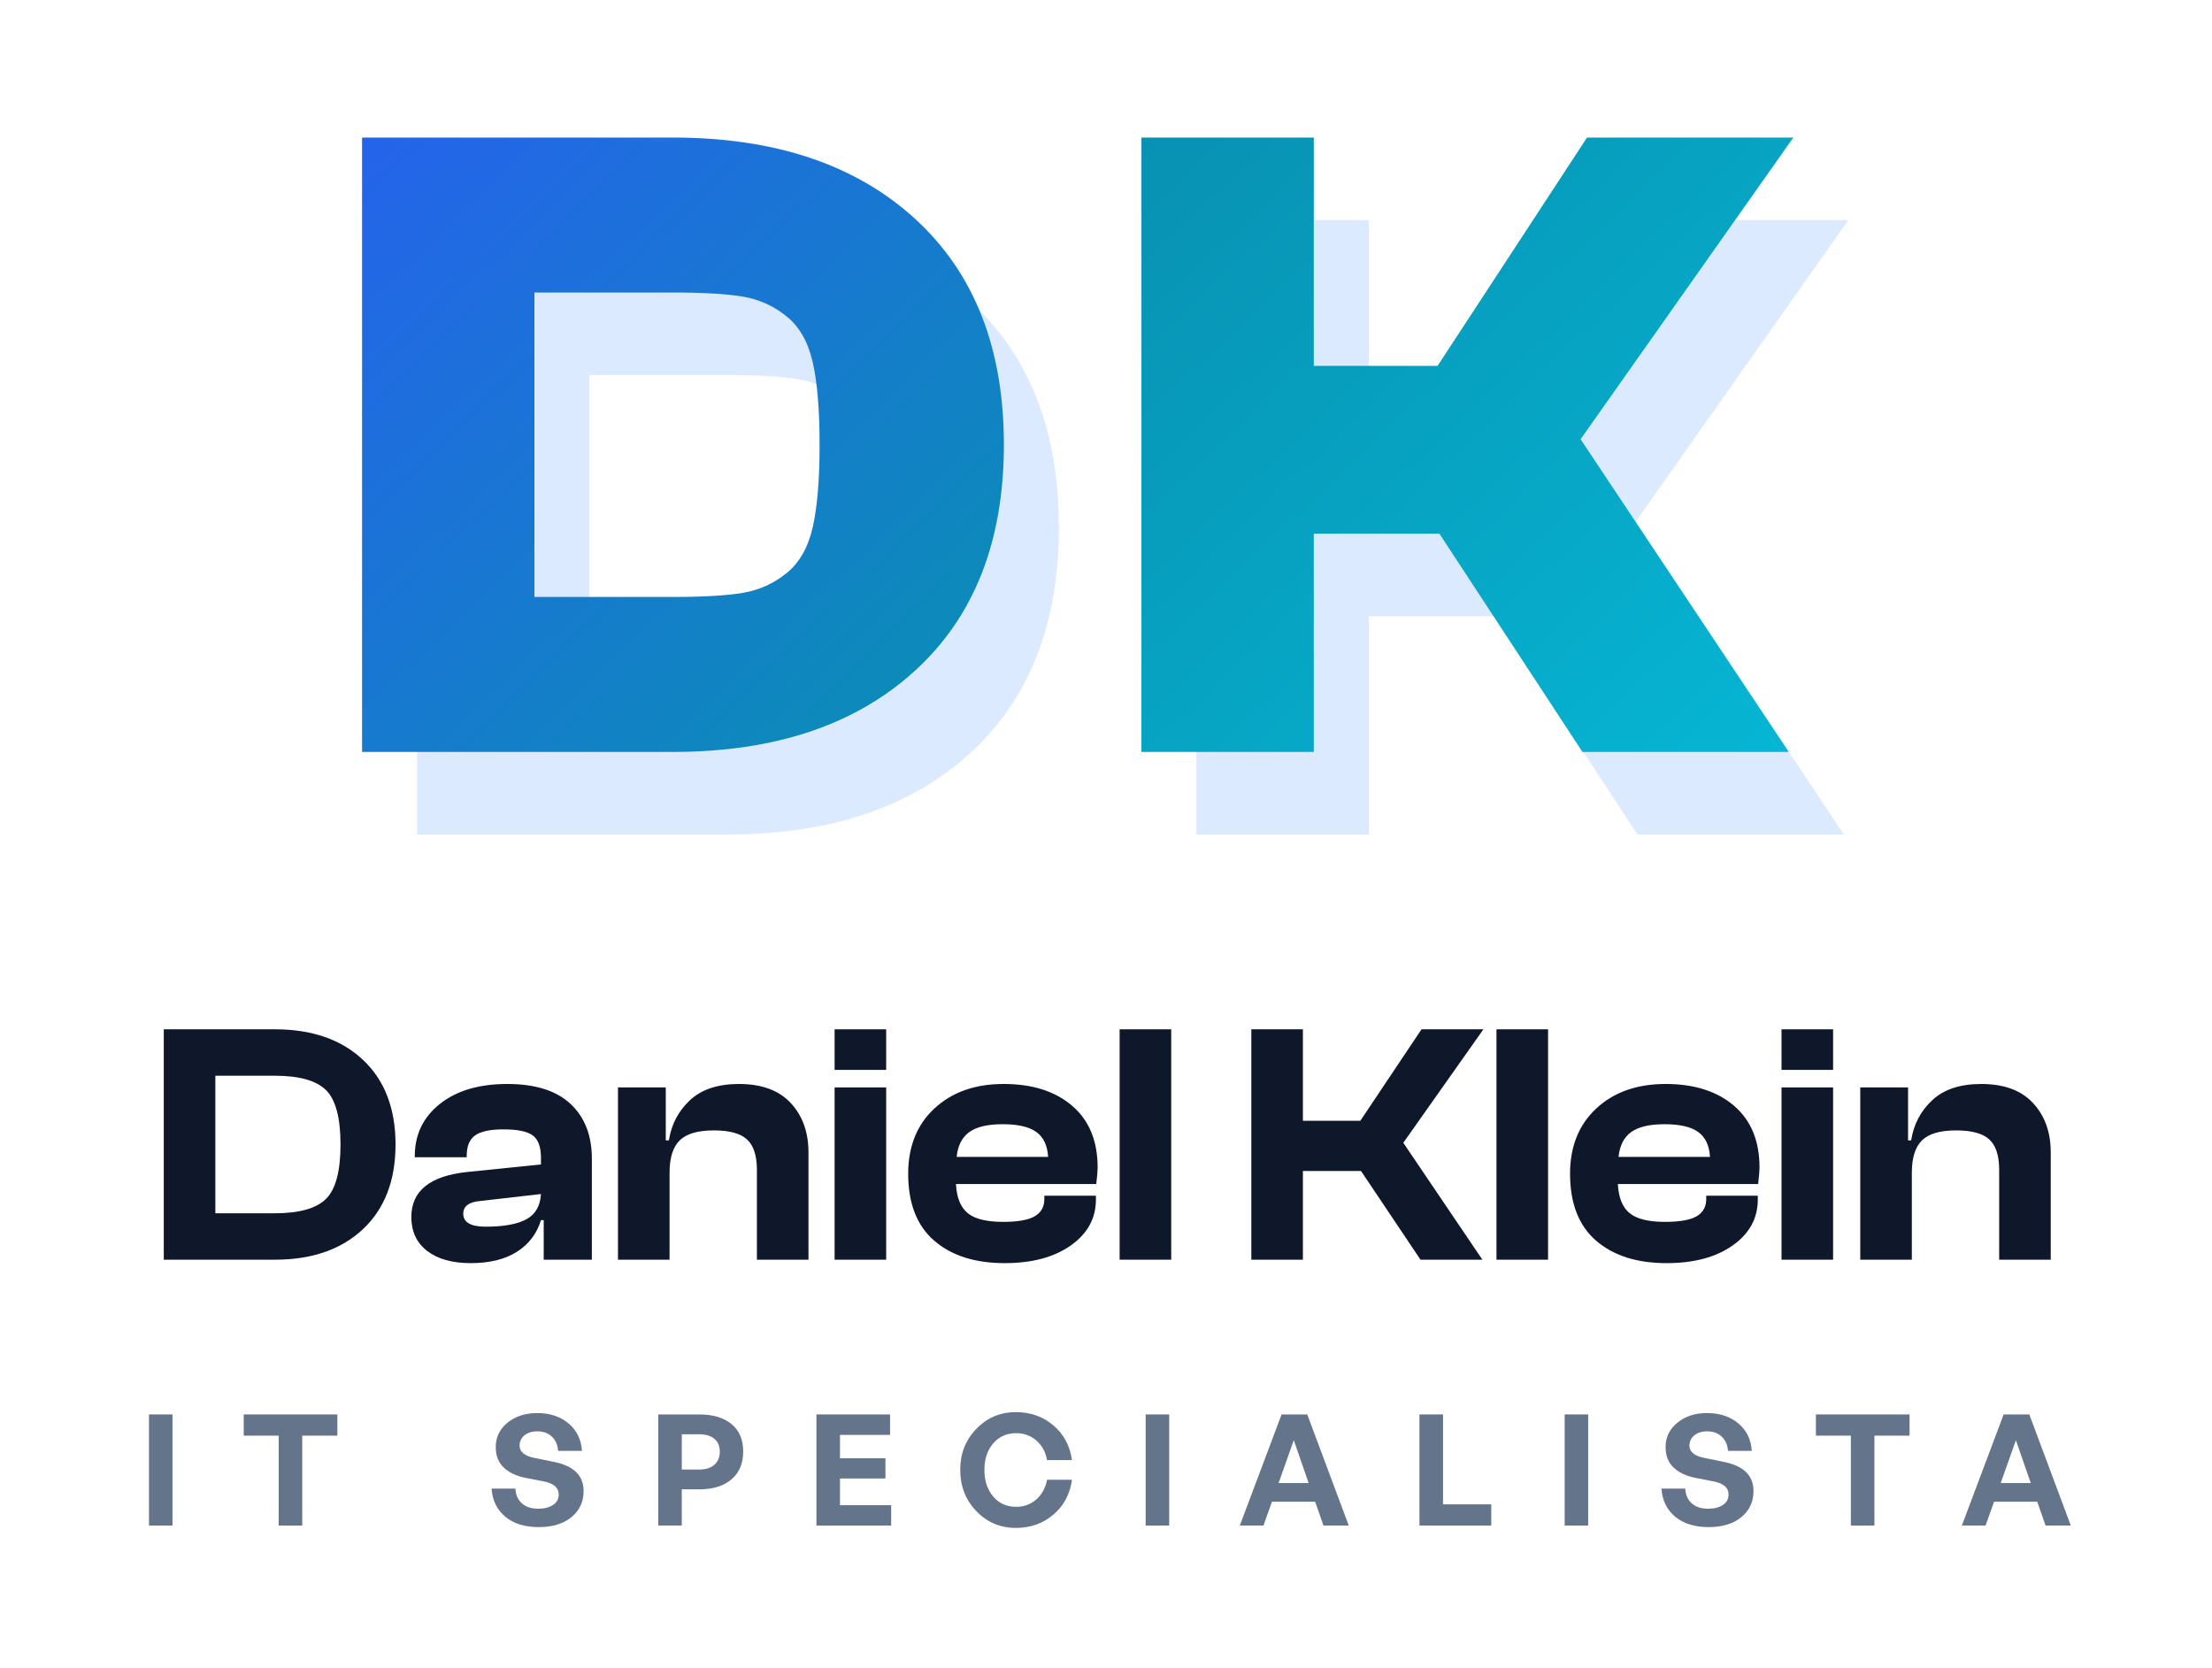
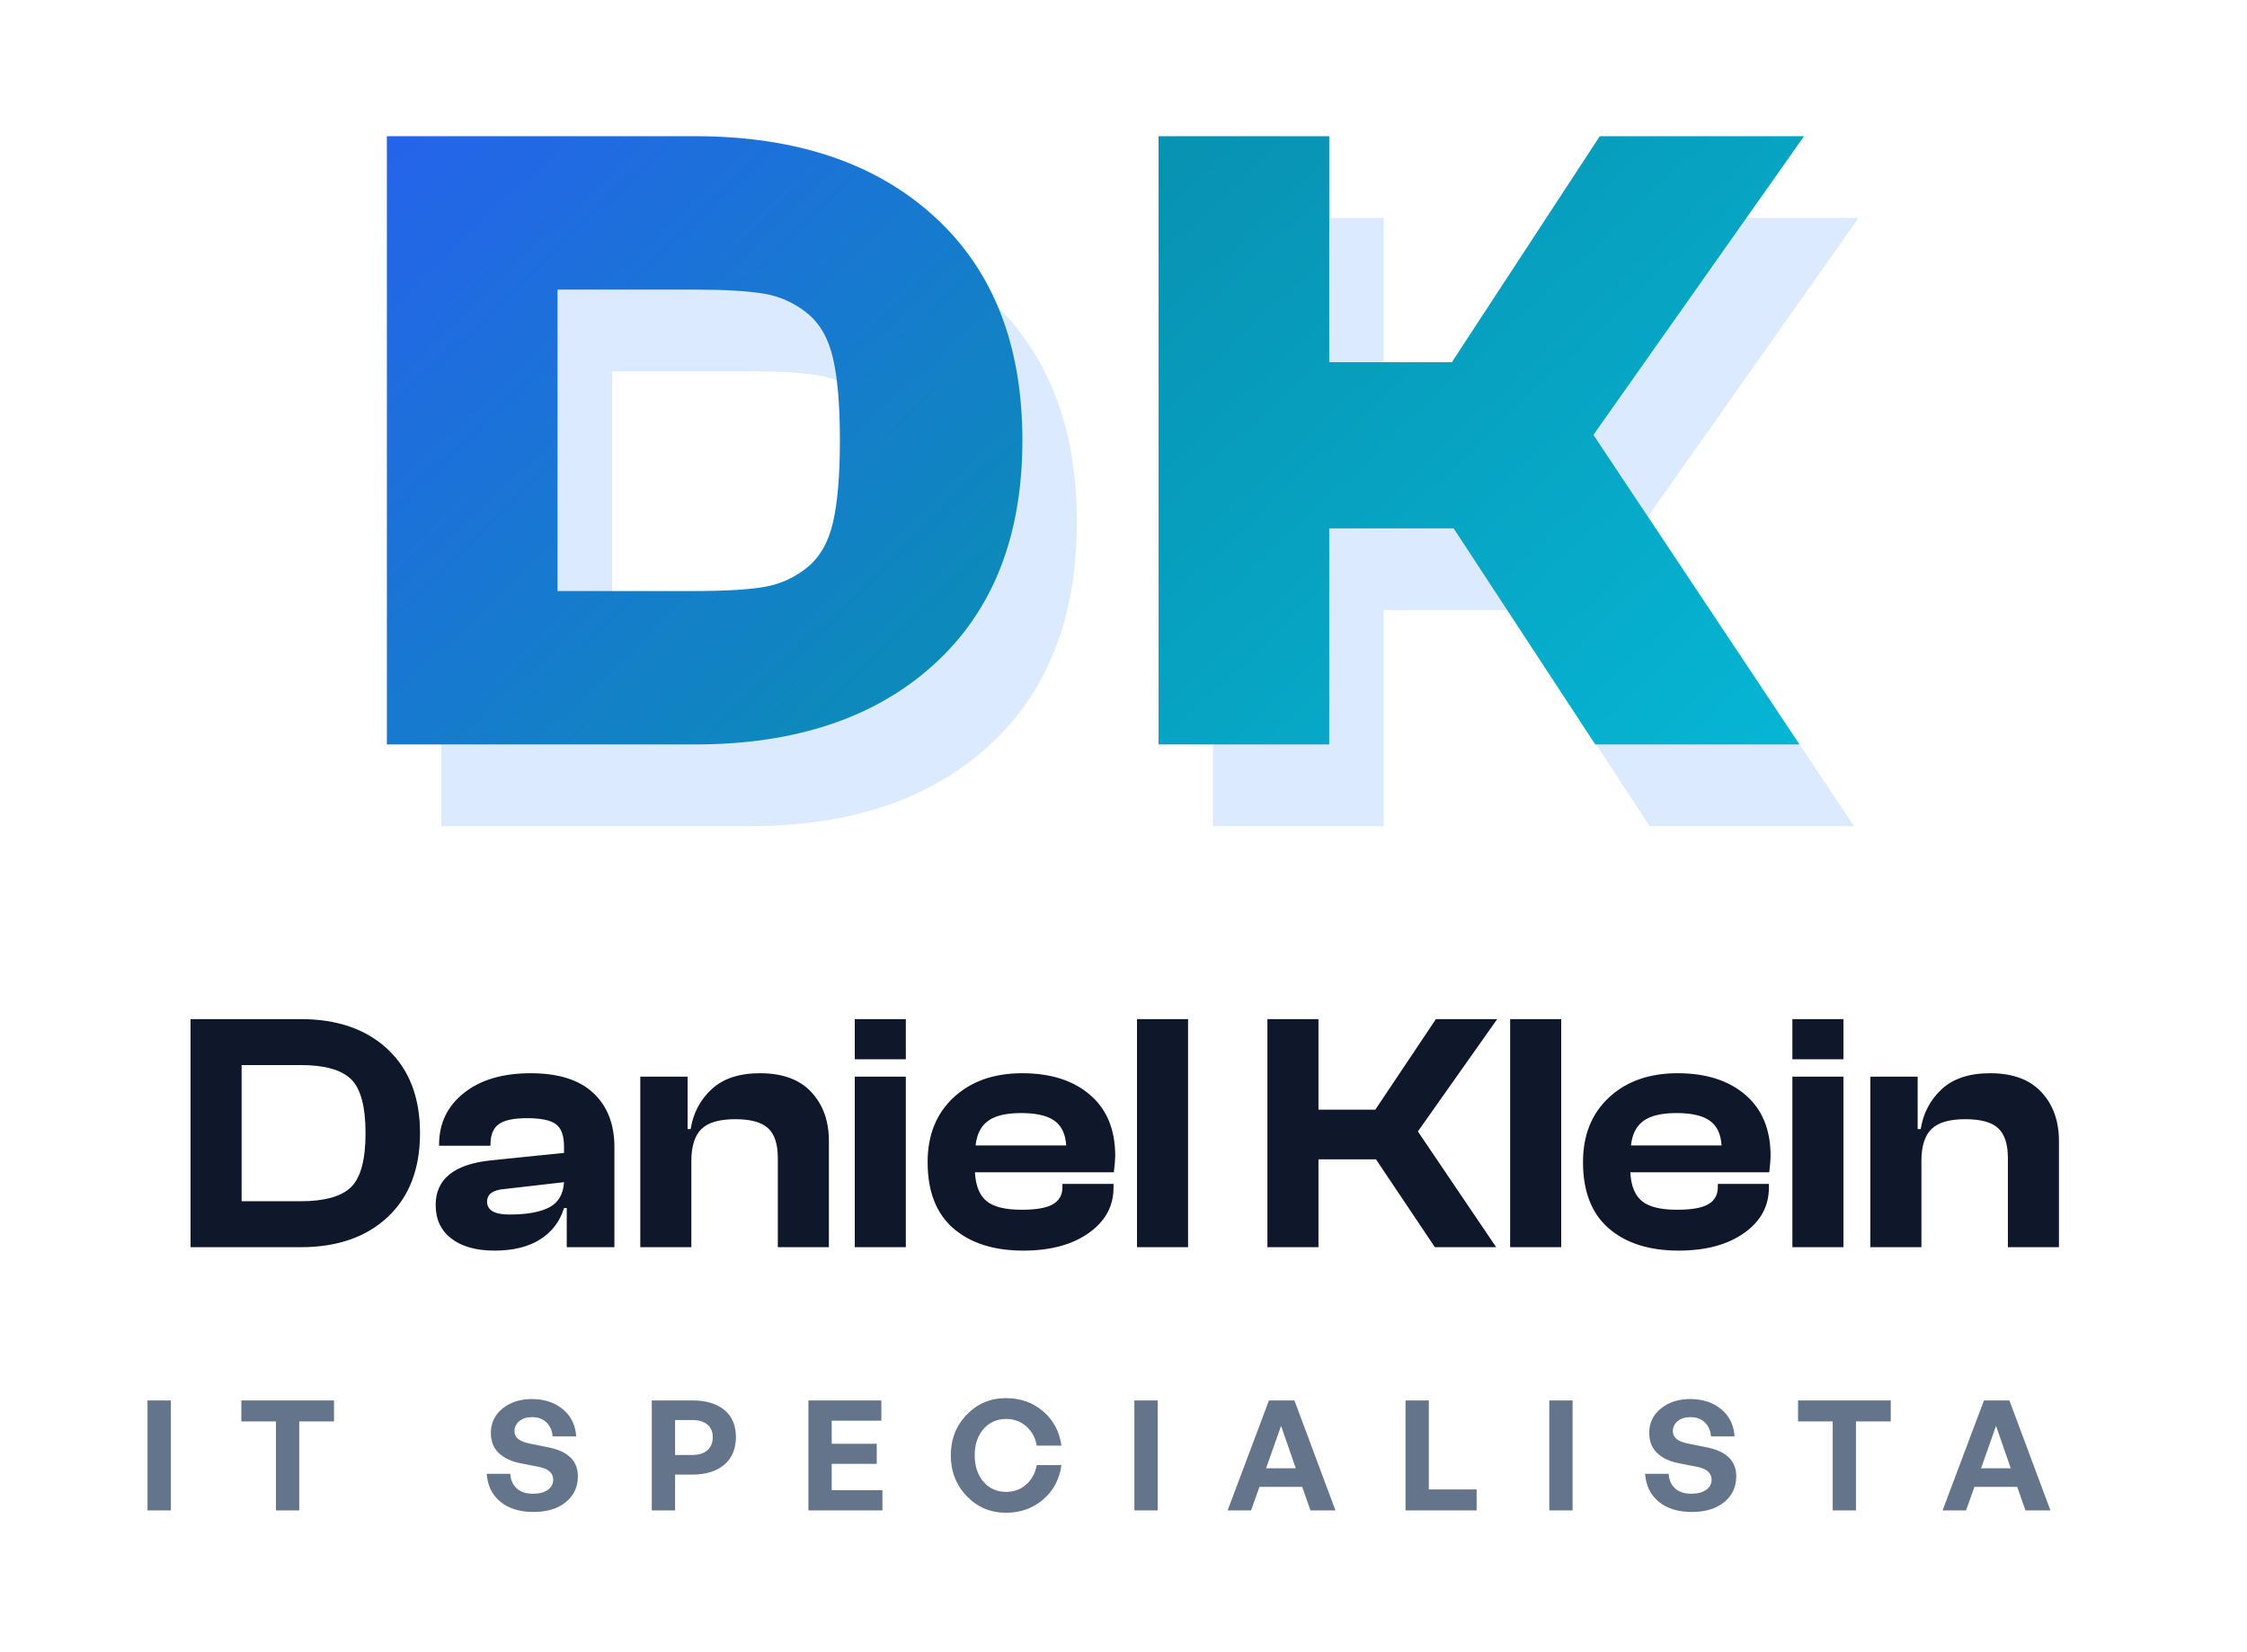
- <svg xmlns="http://www.w3.org/2000/svg" viewBox="0 0 386 291" width="386" height="291">
+ <svg xmlns="http://www.w3.org/2000/svg" viewBox="0 0 396 291" width="396" height="291">
  <defs>
    <linearGradient id="f-d" x1="0" y1="0" x2="1" y2="1">
      <stop offset="0" stop-color="#2563eb" />
      <stop offset="1" stop-color="#0891b2" />
    </linearGradient>
    <linearGradient id="f-k" x1="0" y1="0" x2="1" y2="1">
      <stop offset="0" stop-color="#0891b2" />
      <stop offset="1" stop-color="#06b6d4" />
    </linearGradient>
  </defs>
-   <g transform="translate(63.18,24)">
+   <g transform="translate(68.18,24)">
    <g transform="translate(-6.56,107.20)">
      <g fill="#dbeafe" transform="translate(9.60,14.40)">
-         <path d="M60.80 0L6.56 0L6.56-107.20L60.80-107.20Q87.52-107.20 103.04-93.04Q118.56-78.88 118.56-53.60Q118.56-28.32 103.04-14.16Q87.52 0 60.80 0M60.80-80.16L36.64-80.16L36.64-27.04L60.80-27.04Q68.80-27.04 73.04-27.76Q77.28-28.48 80.64-31.20Q84-33.92 85.20-39.20Q86.40-44.48 86.40-53.60Q86.40-62.72 85.20-68Q84-73.28 80.64-76Q77.28-78.72 73.04-79.44Q68.80-80.16 60.80-80.16" />
-         <path d="M172.64-38.08L172.64 0L142.56 0L142.56-107.20L172.64-107.20L172.64-67.36L194.24-67.36L220.32-107.20L256.32-107.20L219.20-54.56L255.52 0L219.52 0L194.56-38.08" />
+         <path d="M60.8 0L60.8 0L6.56 0L6.56 -107.2L60.8 -107.2Q87.52 -107.2 103.04 -93.04Q118.56 -78.88 118.56 -53.6Q118.56 -28.32 103.04 -14.16Q87.52 0 60.8 0M60.8 -80.16L60.8 -80.16L36.64 -80.16L36.64 -27.04L60.8 -27.04Q68.8 -27.04 73.04 -27.76Q77.28 -28.48 80.64 -31.2Q84 -33.92 85.2 -39.2Q86.4 -44.48 86.4 -53.6Q86.4 -62.72 85.2 -68Q84 -73.28 80.64 -76Q77.28 -78.72 73.04 -79.44Q68.8 -80.16 60.8 -80.16" />
+         <path d="M172.64 -38.08L172.64 0L142.56 0L142.56 -107.2L172.64 -107.2L172.64 -67.36L194.24 -67.36L220.32 -107.2L256.32 -107.2L219.2 -54.56L255.52 0L219.52 0L194.56 -38.08L172.64 -38.08" />
      </g>
      <g>
-         <path fill="url(#f-d)" d="M60.80 0L6.56 0L6.56-107.20L60.80-107.20Q87.52-107.20 103.04-93.04Q118.56-78.88 118.56-53.60Q118.56-28.32 103.04-14.16Q87.52 0 60.80 0M60.80-80.16L36.64-80.16L36.64-27.04L60.80-27.04Q68.80-27.04 73.04-27.76Q77.28-28.48 80.64-31.20Q84-33.92 85.20-39.20Q86.40-44.48 86.40-53.60Q86.40-62.72 85.20-68Q84-73.28 80.64-76Q77.28-78.72 73.04-79.44Q68.80-80.16 60.80-80.16" />
-         <path fill="url(#f-k)" d="M172.64-38.08L172.64 0L142.56 0L142.56-107.20L172.64-107.20L172.64-67.36L194.24-67.36L220.32-107.20L256.32-107.20L219.20-54.56L255.52 0L219.52 0L194.56-38.08" />
+         <path fill="url(#f-d)" d="M60.8 0L60.8 0L6.56 0L6.56 -107.2L60.8 -107.2Q87.52 -107.2 103.04 -93.04Q118.56 -78.88 118.56 -53.6Q118.56 -28.32 103.04 -14.16Q87.52 0 60.8 0M60.8 -80.16L60.8 -80.16L36.64 -80.16L36.64 -27.04L60.8 -27.04Q68.8 -27.04 73.04 -27.76Q77.28 -28.48 80.64 -31.2Q84 -33.92 85.2 -39.2Q86.4 -44.48 86.4 -53.6Q86.4 -62.72 85.2 -68Q84 -73.28 80.64 -76Q77.28 -78.72 73.04 -79.44Q68.8 -80.16 60.8 -80.16" />
+         <path fill="url(#f-k)" d="M172.64 -38.08L172.64 0L142.56 0L142.56 -107.2L172.64 -107.2L172.64 -67.36L194.24 -67.36L220.32 -107.2L256.32 -107.2L219.2 -54.56L255.52 0L219.52 0L194.56 -38.08L172.64 -38.08" />
      </g>
    </g>
  </g>
-   <g fill="#0f172a" transform="translate(25.70,219.80)">
-     <path d="M22.26 0L2.88 0L2.88-40.20L22.26-40.20Q31.98-40.20 37.65-34.86Q43.32-29.52 43.32-20.10Q43.32-10.68 37.65-5.34Q31.98 0 22.26 0M22.26-32.10L11.88-32.10L11.88-8.10L22.26-8.10Q28.62-8.10 31.17-10.59Q33.72-13.08 33.72-20.10Q33.72-27.12 31.17-29.61Q28.62-32.10 22.26-32.10" />
-     <path d="M56.46 0.60Q51.60 0.60 48.84-1.53Q46.08-3.66 46.08-7.44Q46.08-14.28 55.80-15.30L68.70-16.62L68.70-17.76Q68.70-20.64 67.26-21.69Q65.82-22.74 62.16-22.74Q58.68-22.74 57.21-21.69Q55.74-20.64 55.74-18.12L55.74-17.88L46.68-17.88L46.68-18.06Q46.68-23.70 51.06-27.18Q55.44-30.66 62.82-30.66Q70.14-30.66 73.86-27.18Q77.58-23.70 77.58-17.64L77.58 0L69.18 0L69.18-6.90L68.70-6.90Q67.62-3.36 64.50-1.38Q61.38 0.60 56.46 0.60M55.14-8.04Q55.14-5.76 59.04-5.76Q63.78-5.76 66.15-7.05Q68.52-8.34 68.70-11.46L58.26-10.26Q55.14-10.02 55.14-8.04" />
-     <path d="M91.14-15.18L91.14 0L82.14 0L82.14-30.06L90.48-30.06L90.48-20.82L91.02-20.82Q91.68-25.02 94.71-27.84Q97.74-30.66 103.26-30.66Q109.20-30.66 112.29-27.33Q115.38-24 115.38-18.72L115.38 0L106.38 0L106.38-15.72Q106.38-19.38 104.67-20.97Q102.96-22.56 98.88-22.56Q94.68-22.56 92.91-20.82Q91.14-19.08 91.14-15.18" />
-     <path d="M128.94-40.20L128.94-33.12L119.94-33.12L119.94-40.20L128.94-40.20M128.94-30.06L128.94 0L119.94 0L119.94-30.06" />
-     <path d="M149.64 0.60Q141.84 0.60 137.31-3.33Q132.78-7.26 132.78-15Q132.78-22.14 137.37-26.40Q141.96-30.66 149.46-30.66Q156.96-30.66 161.40-26.85Q165.84-23.04 165.84-16.08Q165.84-15.24 165.60-13.20L141.12-13.20Q141.30-9.66 143.16-8.13Q145.02-6.60 149.34-6.60Q153.24-6.60 154.89-7.59Q156.54-8.58 156.54-10.56L156.54-11.16L165.54-11.16L165.54-10.50Q165.54-5.58 161.16-2.49Q156.78 0.60 149.64 0.60M155.13-22.29Q153.24-23.64 149.28-23.64Q145.32-23.64 143.43-22.26Q141.54-20.88 141.24-17.94L157.20-17.94Q157.02-20.94 155.13-22.29" />
-     <path d="M178.68-40.20L178.68 0L169.68 0L169.68-40.20" />
-     <path d="" />
-     <path d="M201.66-15.48L201.66 0L192.66 0L192.66-40.20L201.66-40.20L201.66-24.24L211.68-24.24L222.36-40.20L233.16-40.20L219.18-20.40L232.98 0L222.18 0L211.80-15.48" />
-     <path d="M244.44-40.20L244.44 0L235.44 0L235.44-40.20" />
-     <path d="M265.14 0.60Q257.34 0.60 252.81-3.33Q248.28-7.26 248.28-15Q248.28-22.14 252.87-26.40Q257.46-30.66 264.96-30.66Q272.46-30.66 276.90-26.85Q281.34-23.04 281.34-16.08Q281.34-15.24 281.10-13.20L256.62-13.20Q256.80-9.66 258.66-8.13Q260.52-6.60 264.84-6.60Q268.74-6.60 270.39-7.59Q272.04-8.58 272.04-10.56L272.04-11.16L281.04-11.16L281.04-10.50Q281.04-5.58 276.66-2.49Q272.28 0.60 265.14 0.60M270.63-22.29Q268.74-23.64 264.78-23.64Q260.82-23.64 258.93-22.26Q257.04-20.88 256.74-17.94L272.70-17.94Q272.52-20.94 270.63-22.29" />
-     <path d="M294.18-40.20L294.18-33.12L285.18-33.12L285.18-40.20L294.18-40.20M294.18-30.06L294.18 0L285.18 0L285.18-30.06" />
-     <path d="M307.92-15.18L307.92 0L298.92 0L298.92-30.06L307.26-30.06L307.26-20.82L307.80-20.82Q308.46-25.02 311.49-27.84Q314.52-30.66 320.04-30.66Q325.98-30.66 329.07-27.33Q332.16-24 332.16-18.72L332.16 0L323.16 0L323.16-15.72Q323.16-19.38 321.45-20.97Q319.74-22.56 315.66-22.56Q311.46-22.56 309.69-20.82Q307.92-19.08 307.92-15.18" />
+   <g fill="#0f172a" transform="translate(30.70,219.80)">
+     <path d="M22.26 0L22.26 0L2.88 0L2.88 -40.2L22.26 -40.2Q31.98 -40.2 37.65 -34.86Q43.32 -29.52 43.32 -20.1Q43.32 -10.68 37.65 -5.34Q31.98 0 22.26 0M22.26 -32.1L22.26 -32.1L11.88 -32.1L11.88 -8.1L22.26 -8.1Q28.62 -8.1 31.17 -10.59Q33.72 -13.08 33.72 -20.1Q33.72 -27.12 31.17 -29.61Q28.62 -32.1 22.26 -32.1M56.46 0.6L56.46 0.6Q51.6 0.6 48.84 -1.53Q46.08 -3.66 46.08 -7.44L46.08 -7.44Q46.08 -14.28 55.8 -15.3L55.8 -15.3L68.7 -16.62L68.7 -17.76Q68.7 -20.64 67.26 -21.69Q65.82 -22.74 62.16 -22.74L62.16 -22.74Q58.68 -22.74 57.21 -21.69Q55.74 -20.64 55.74 -18.12L55.74 -18.12L55.74 -17.88L46.68 -17.88L46.68 -18.06Q46.68 -23.7 51.06 -27.18Q55.44 -30.66 62.82 -30.66L62.82 -30.66Q70.14 -30.66 73.86 -27.18Q77.58 -23.7 77.58 -17.64L77.58 -17.64L77.58 0L69.18 0L69.18 -6.9L68.7 -6.9Q67.62 -3.36 64.5 -1.38Q61.38 0.6 56.46 0.6M55.14 -8.04L55.14 -8.04Q55.14 -5.76 59.04 -5.76L59.04 -5.76Q63.78 -5.76 66.15 -7.05Q68.52 -8.34 68.7 -11.46L68.7 -11.46L58.26 -10.26Q55.14 -10.02 55.14 -8.04M91.14 -15.18L91.14 0L82.14 0L82.14 -30.06L90.48 -30.06L90.48 -20.82L91.02 -20.82Q91.68 -25.02 94.71 -27.84Q97.74 -30.66 103.26 -30.66L103.26 -30.66Q109.2 -30.66 112.29 -27.33Q115.38 -24 115.38 -18.72L115.38 -18.72L115.38 0L106.38 0L106.38 -15.72Q106.38 -19.38 104.67 -20.97Q102.96 -22.56 98.88 -22.56L98.88 -22.56Q94.68 -22.56 92.91 -20.82Q91.14 -19.08 91.14 -15.18L91.14 -15.18M128.94 -40.2L128.94 -33.12L119.94 -33.12L119.94 -40.2L128.94 -40.2M128.94 -30.06L128.94 0L119.94 0L119.94 -30.06L128.94 -30.06M149.64 0.6L149.64 0.6Q141.84 0.6 137.31 -3.33Q132.78 -7.26 132.78 -15L132.78 -15Q132.78 -22.14 137.37 -26.4Q141.96 -30.66 149.46 -30.66Q156.96 -30.66 161.4 -26.85Q165.84 -23.04 165.84 -16.08L165.84 -16.08Q165.84 -15.24 165.6 -13.2L165.6 -13.2L141.12 -13.2Q141.3 -9.66 143.16 -8.13Q145.02 -6.6 149.34 -6.6L149.34 -6.6Q153.24 -6.6 154.89 -7.59Q156.54 -8.58 156.54 -10.56L156.54 -10.56L156.54 -11.16L165.54 -11.16L165.54 -10.5Q165.54 -5.58 161.16 -2.49Q156.78 0.6 149.64 0.6M155.13 -22.29Q153.24 -23.64 149.28 -23.64Q145.32 -23.64 143.43 -22.26Q141.54 -20.88 141.24 -17.94L141.24 -17.94L157.2 -17.94Q157.02 -20.94 155.13 -22.29M178.68 -40.2L178.68 0L169.68 0L169.68 -40.2L178.68 -40.2M201.66 -15.48L201.66 0L192.66 0L192.66 -40.2L201.66 -40.2L201.66 -24.24L211.68 -24.24L222.36 -40.2L233.16 -40.2L219.18 -20.4L232.98 0L222.18 0L211.8 -15.48L201.66 -15.48M244.44 -40.2L244.44 0L235.44 0L235.44 -40.2L244.44 -40.2M265.14 0.6L265.14 0.6Q257.34 0.6 252.81 -3.33Q248.28 -7.26 248.28 -15L248.28 -15Q248.28 -22.14 252.87 -26.4Q257.46 -30.66 264.96 -30.66Q272.46 -30.66 276.9 -26.85Q281.34 -23.04 281.34 -16.08L281.34 -16.08Q281.34 -15.24 281.1 -13.2L281.1 -13.2L256.62 -13.2Q256.8 -9.66 258.66 -8.13Q260.52 -6.6 264.84 -6.6L264.84 -6.6Q268.74 -6.6 270.39 -7.59Q272.04 -8.58 272.04 -10.56L272.04 -10.56L272.04 -11.16L281.04 -11.16L281.04 -10.5Q281.04 -5.58 276.66 -2.49Q272.28 0.6 265.14 0.6M270.63 -22.29Q268.74 -23.64 264.78 -23.64Q260.82 -23.64 258.93 -22.26Q257.04 -20.88 256.74 -17.94L256.74 -17.94L272.7 -17.94Q272.52 -20.94 270.63 -22.29M294.18 -40.2L294.18 -33.12L285.18 -33.12L285.18 -40.2L294.18 -40.2M294.18 -30.06L294.18 0L285.18 0L285.18 -30.06L294.18 -30.06M307.92 -15.18L307.92 0L298.92 0L298.92 -30.06L307.26 -30.06L307.26 -20.82L307.8 -20.82Q308.46 -25.02 311.49 -27.84Q314.52 -30.66 320.04 -30.66L320.04 -30.66Q325.98 -30.66 329.07 -27.33Q332.16 -24 332.16 -18.72L332.16 -18.72L332.16 0L323.16 0L323.16 -15.72Q323.16 -19.38 321.45 -20.97Q319.74 -22.56 315.66 -22.56L315.66 -22.56Q311.46 -22.56 309.69 -20.82Q307.92 -19.08 307.92 -15.18L307.92 -15.18" />
  </g>
  <g fill="#64748b" transform="translate(24.00,266.19)">
-     <path d="M6.10-19.39L6.10 0L2 0L2-19.39" />
-     <path d="M28.74-15.69L28.74 0L24.63 0L24.63-15.69L18.53-15.69L18.53-19.39L34.87-19.39L34.87-15.69" />
-     <path d="" />
-     <path d="M77.84-6.02Q77.84-3.21 75.72-1.47Q73.61 0.27 70.01 0.27Q66.37 0.27 64.18-1.54Q62-3.35 61.78-6.45L65.94-6.45Q66.02-4.83 67.06-3.89Q68.10-2.94 69.93-2.94Q71.53-2.94 72.51-3.60Q73.50-4.27 73.50-5.43Q73.50-7.18 70.91-7.70L67.72-8.32Q65.34-8.78 63.93-10.10Q62.51-11.42 62.51-13.69Q62.51-16.28 64.56-17.95Q66.61-19.63 69.74-19.63Q73.04-19.63 75.20-17.83Q77.36-16.04 77.55-13.04L73.39-13.04Q73.28-14.58 72.31-15.51Q71.34-16.44 69.80-16.44Q68.34-16.44 67.50-15.73Q66.67-15.01 66.67-13.96Q66.67-12.31 69.28-11.80L72.61-11.12Q77.84-10.10 77.84-6.02" />
-     <path d="M98.02-6.32L94.97-6.32L94.97 0L90.87 0L90.87-19.39L98.02-19.39Q101.61-19.39 103.65-17.71Q105.69-16.04 105.69-12.93Q105.69-9.80 103.64-8.06Q101.59-6.32 98.02-6.32M98-15.93L94.97-15.93L94.97-9.77L98-9.77Q99.72-9.77 100.67-10.61Q101.61-11.45 101.61-12.91Q101.61-14.34 100.67-15.13Q99.72-15.93 98-15.93" />
-     <path d="M122.58-3.56L131.51-3.56L131.51 0L118.47 0L118.47-19.39L131.32-19.39L131.32-15.82L122.58-15.82L122.58-11.74L130.51-11.74L130.51-8.21L122.58-8.21" />
-     <path d="M153.28 0.41Q149.18 0.41 146.37-2.52Q143.56-5.45 143.56-9.72Q143.56-13.96 146.37-16.87Q149.18-19.79 153.28-19.79Q157.12-19.79 159.83-17.47Q162.55-15.15 163.06-11.42L158.71-11.42Q158.36-13.50 156.88-14.81Q155.39-16.12 153.34-16.12Q150.85-16.12 149.32-14.34Q147.78-12.55 147.78-9.72Q147.78-6.86 149.32-5.06Q150.85-3.27 153.34-3.27Q155.39-3.27 156.86-4.58Q158.33-5.89 158.71-7.99L163.06-7.99Q162.55-4.24 159.83-1.92Q157.12 0.41 153.28 0.41" />
-     <path d="M180.03-19.39L180.03 0L175.92 0L175.92-19.39" />
-     <path d="M211.36 0L206.95 0L205.50-4.16L197.96-4.16L196.48 0L192.35 0L199.64-19.39L204.12-19.39L211.36 0M204.36-7.42L201.77-14.90L199.12-7.42" />
-     <path d="M236.23-3.70L236.23 0L223.70 0L223.70-19.39L227.81-19.39L227.81-3.70" />
-     <path d="M253.14-19.39L253.14 0L249.04 0L249.04-19.39" />
-     <path d="M281.99-6.02Q281.99-3.21 279.87-1.47Q277.75 0.27 274.16 0.27Q270.51 0.27 268.33-1.54Q266.14-3.35 265.93-6.45L270.08-6.45Q270.16-4.83 271.20-3.89Q272.24-2.94 274.08-2.94Q275.67-2.94 276.66-3.60Q277.64-4.27 277.64-5.43Q277.64-7.18 275.05-7.70L271.87-8.32Q269.49-8.78 268.07-10.10Q266.65-11.42 266.65-13.69Q266.65-16.28 268.71-17.95Q270.76-19.63 273.89-19.63Q277.18-19.63 279.34-17.83Q281.50-16.04 281.69-13.04L277.54-13.04Q277.43-14.58 276.45-15.51Q275.48-16.44 273.94-16.44Q272.49-16.44 271.65-15.73Q270.81-15.01 270.81-13.96Q270.81-12.31 273.43-11.80L276.75-11.12Q281.99-10.10 281.99-6.02" />
-     <path d="M303.09-15.69L303.09 0L298.98 0L298.98-15.69L292.88-15.69L292.88-19.39L309.22-19.39L309.22-15.69" />
-     <path d="M337.36 0L332.96 0L331.50-4.16L323.97-4.16L322.48 0L318.35 0L325.64-19.39L330.12-19.39L337.36 0M330.37-7.42L327.78-14.90L325.13-7.42" />
+     <path d="M6.102 -19.386L6.102 0L1.998 0L1.998 -19.386L6.102 -19.386M28.738 -15.687L28.738 0L24.634 0L24.634 -15.687L18.532 -15.687L18.532 -19.386L34.867 -19.386L34.867 -15.687L28.738 -15.687M77.844 -6.021L77.844 -6.021Q77.844 -3.213 75.725 -1.471Q73.605 0.27 70.014 0.27L70.014 0.27Q66.369 0.27 64.182 -1.539Q61.995 -3.348 61.779 -6.453L61.779 -6.453L65.937 -6.453Q66.018 -4.833 67.058 -3.888Q68.097 -2.943 69.933 -2.943L69.933 -2.943Q71.526 -2.943 72.512 -3.604Q73.497 -4.266 73.497 -5.427L73.497 -5.427Q73.497 -7.182 70.905 -7.695L70.905 -7.695L67.719 -8.316Q65.343 -8.775 63.926 -10.098Q62.508 -11.421 62.508 -13.689L62.508 -13.689Q62.508 -16.281 64.56 -17.955Q66.612 -19.629 69.744 -19.629L69.744 -19.629Q73.038 -19.629 75.198 -17.833Q77.358 -16.038 77.547 -13.041L77.547 -13.041L73.389 -13.041Q73.281 -14.58 72.309 -15.511Q71.337 -16.443 69.798 -16.443L69.798 -16.443Q68.34 -16.443 67.503 -15.727Q66.666 -15.012 66.666 -13.959L66.666 -13.959Q66.666 -12.312 69.285 -11.799L69.285 -11.799L72.606 -11.124Q77.844 -10.098 77.844 -6.021M98.023 -6.318L98.023 -6.318L94.972 -6.318L94.972 0L90.868 0L90.868 -19.386L98.023 -19.386Q101.614 -19.386 103.653 -17.712Q105.691 -16.038 105.691 -12.933L105.691 -12.933Q105.691 -9.801 103.639 -8.059Q101.587 -6.318 98.023 -6.318M97.996 -15.93L97.996 -15.93L94.972 -15.93L94.972 -9.774L97.996 -9.774Q99.724 -9.774 100.669 -10.611Q101.614 -11.448 101.614 -12.906L101.614 -12.906Q101.614 -14.337 100.669 -15.133Q99.724 -15.93 97.996 -15.93M122.576 -3.564L131.513 -3.564L131.513 0L118.472 0L118.472 -19.386L131.324 -19.386L131.324 -15.822L122.576 -15.822L122.576 -11.745L130.514 -11.745L130.514 -8.208L122.576 -8.208L122.576 -3.564M153.285 0.405L153.285 0.405Q149.181 0.405 146.373 -2.524Q143.565 -5.454 143.565 -9.72L143.565 -9.72Q143.565 -13.959 146.373 -16.875Q149.181 -19.791 153.285 -19.791L153.285 -19.791Q157.119 -19.791 159.832 -17.469Q162.546 -15.147 163.059 -11.421L163.059 -11.421L158.712 -11.421Q158.361 -13.5 156.876 -14.809Q155.391 -16.119 153.339 -16.119L153.339 -16.119Q150.855 -16.119 149.316 -14.337Q147.777 -12.555 147.777 -9.72L147.777 -9.72Q147.777 -6.858 149.316 -5.062Q150.855 -3.267 153.339 -3.267L153.339 -3.267Q155.391 -3.267 156.862 -4.576Q158.334 -5.886 158.712 -7.992L158.712 -7.992L163.059 -7.992Q162.546 -4.239 159.832 -1.917Q157.119 0.405 153.285 0.405M180.025 -19.386L180.025 0L175.921 0L175.921 -19.386L180.025 -19.386M211.355 0L206.954 0L205.496 -4.158L197.963 -4.158L196.478 0L192.347 0L199.637 -19.386L204.119 -19.386L211.355 0M204.362 -7.425L201.77 -14.904L199.124 -7.425L204.362 -7.425M236.232 -3.699L236.232 0L223.704 0L223.704 -19.386L227.808 -19.386L227.808 -3.699L236.232 -3.699M253.144 -19.386L253.144 0L249.04 0L249.04 -19.386L253.144 -19.386M281.99 -6.021L281.99 -6.021Q281.99 -3.213 279.871 -1.471Q277.751 0.27 274.16 0.27L274.16 0.27Q270.515 0.27 268.328 -1.539Q266.141 -3.348 265.925 -6.453L265.925 -6.453L270.083 -6.453Q270.164 -4.833 271.204 -3.888Q272.243 -2.943 274.079 -2.943L274.079 -2.943Q275.672 -2.943 276.658 -3.604Q277.643 -4.266 277.643 -5.427L277.643 -5.427Q277.643 -7.182 275.051 -7.695L275.051 -7.695L271.865 -8.316Q269.489 -8.775 268.072 -10.098Q266.654 -11.421 266.654 -13.689L266.654 -13.689Q266.654 -16.281 268.706 -17.955Q270.758 -19.629 273.89 -19.629L273.89 -19.629Q277.184 -19.629 279.344 -17.833Q281.504 -16.038 281.693 -13.041L281.693 -13.041L277.535 -13.041Q277.427 -14.58 276.455 -15.511Q275.483 -16.443 273.944 -16.443L273.944 -16.443Q272.486 -16.443 271.649 -15.727Q270.812 -15.012 270.812 -13.959L270.812 -13.959Q270.812 -12.312 273.431 -11.799L273.431 -11.799L276.752 -11.124Q281.99 -10.098 281.99 -6.021M303.087 -15.687L303.087 0L298.983 0L298.983 -15.687L292.881 -15.687L292.881 -19.386L309.216 -19.386L309.216 -15.687L303.087 -15.687M337.36 0L332.959 0L331.501 -4.158L323.968 -4.158L322.483 0L318.352 0L325.642 -19.386L330.124 -19.386L337.36 0M330.367 -7.425L327.775 -14.904L325.129 -7.425L330.367 -7.425" />
  </g>
</svg>
